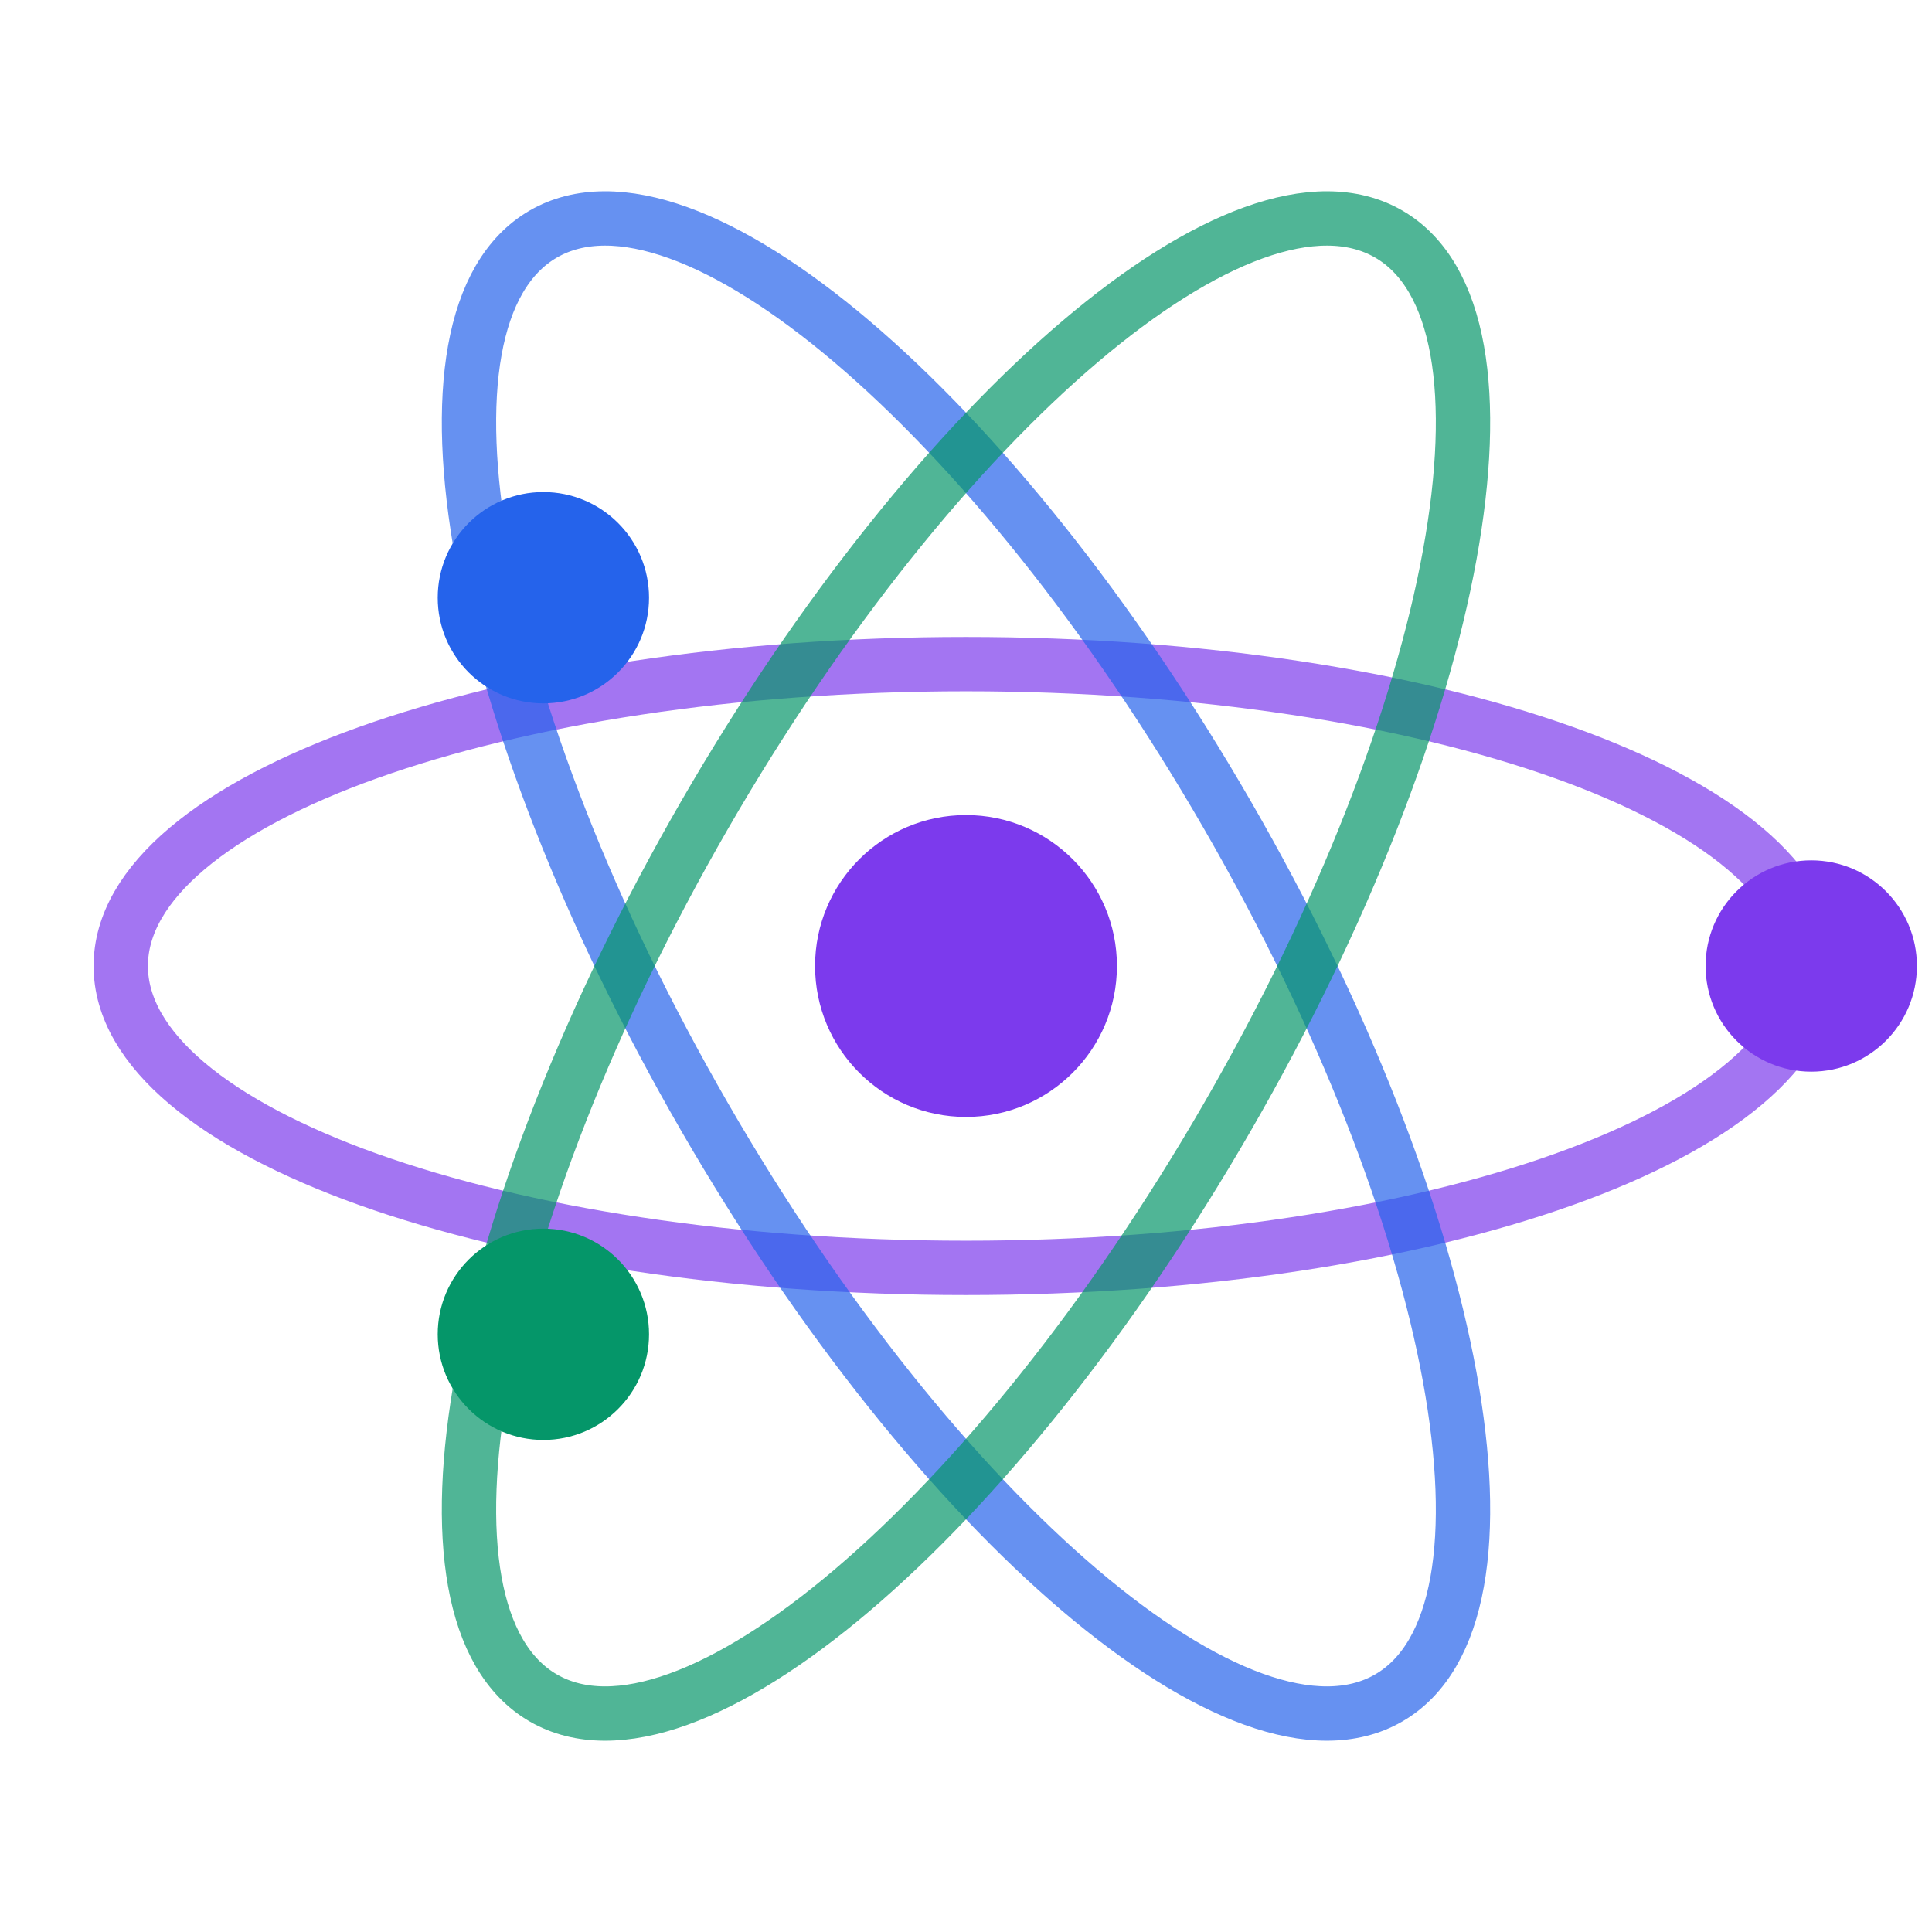
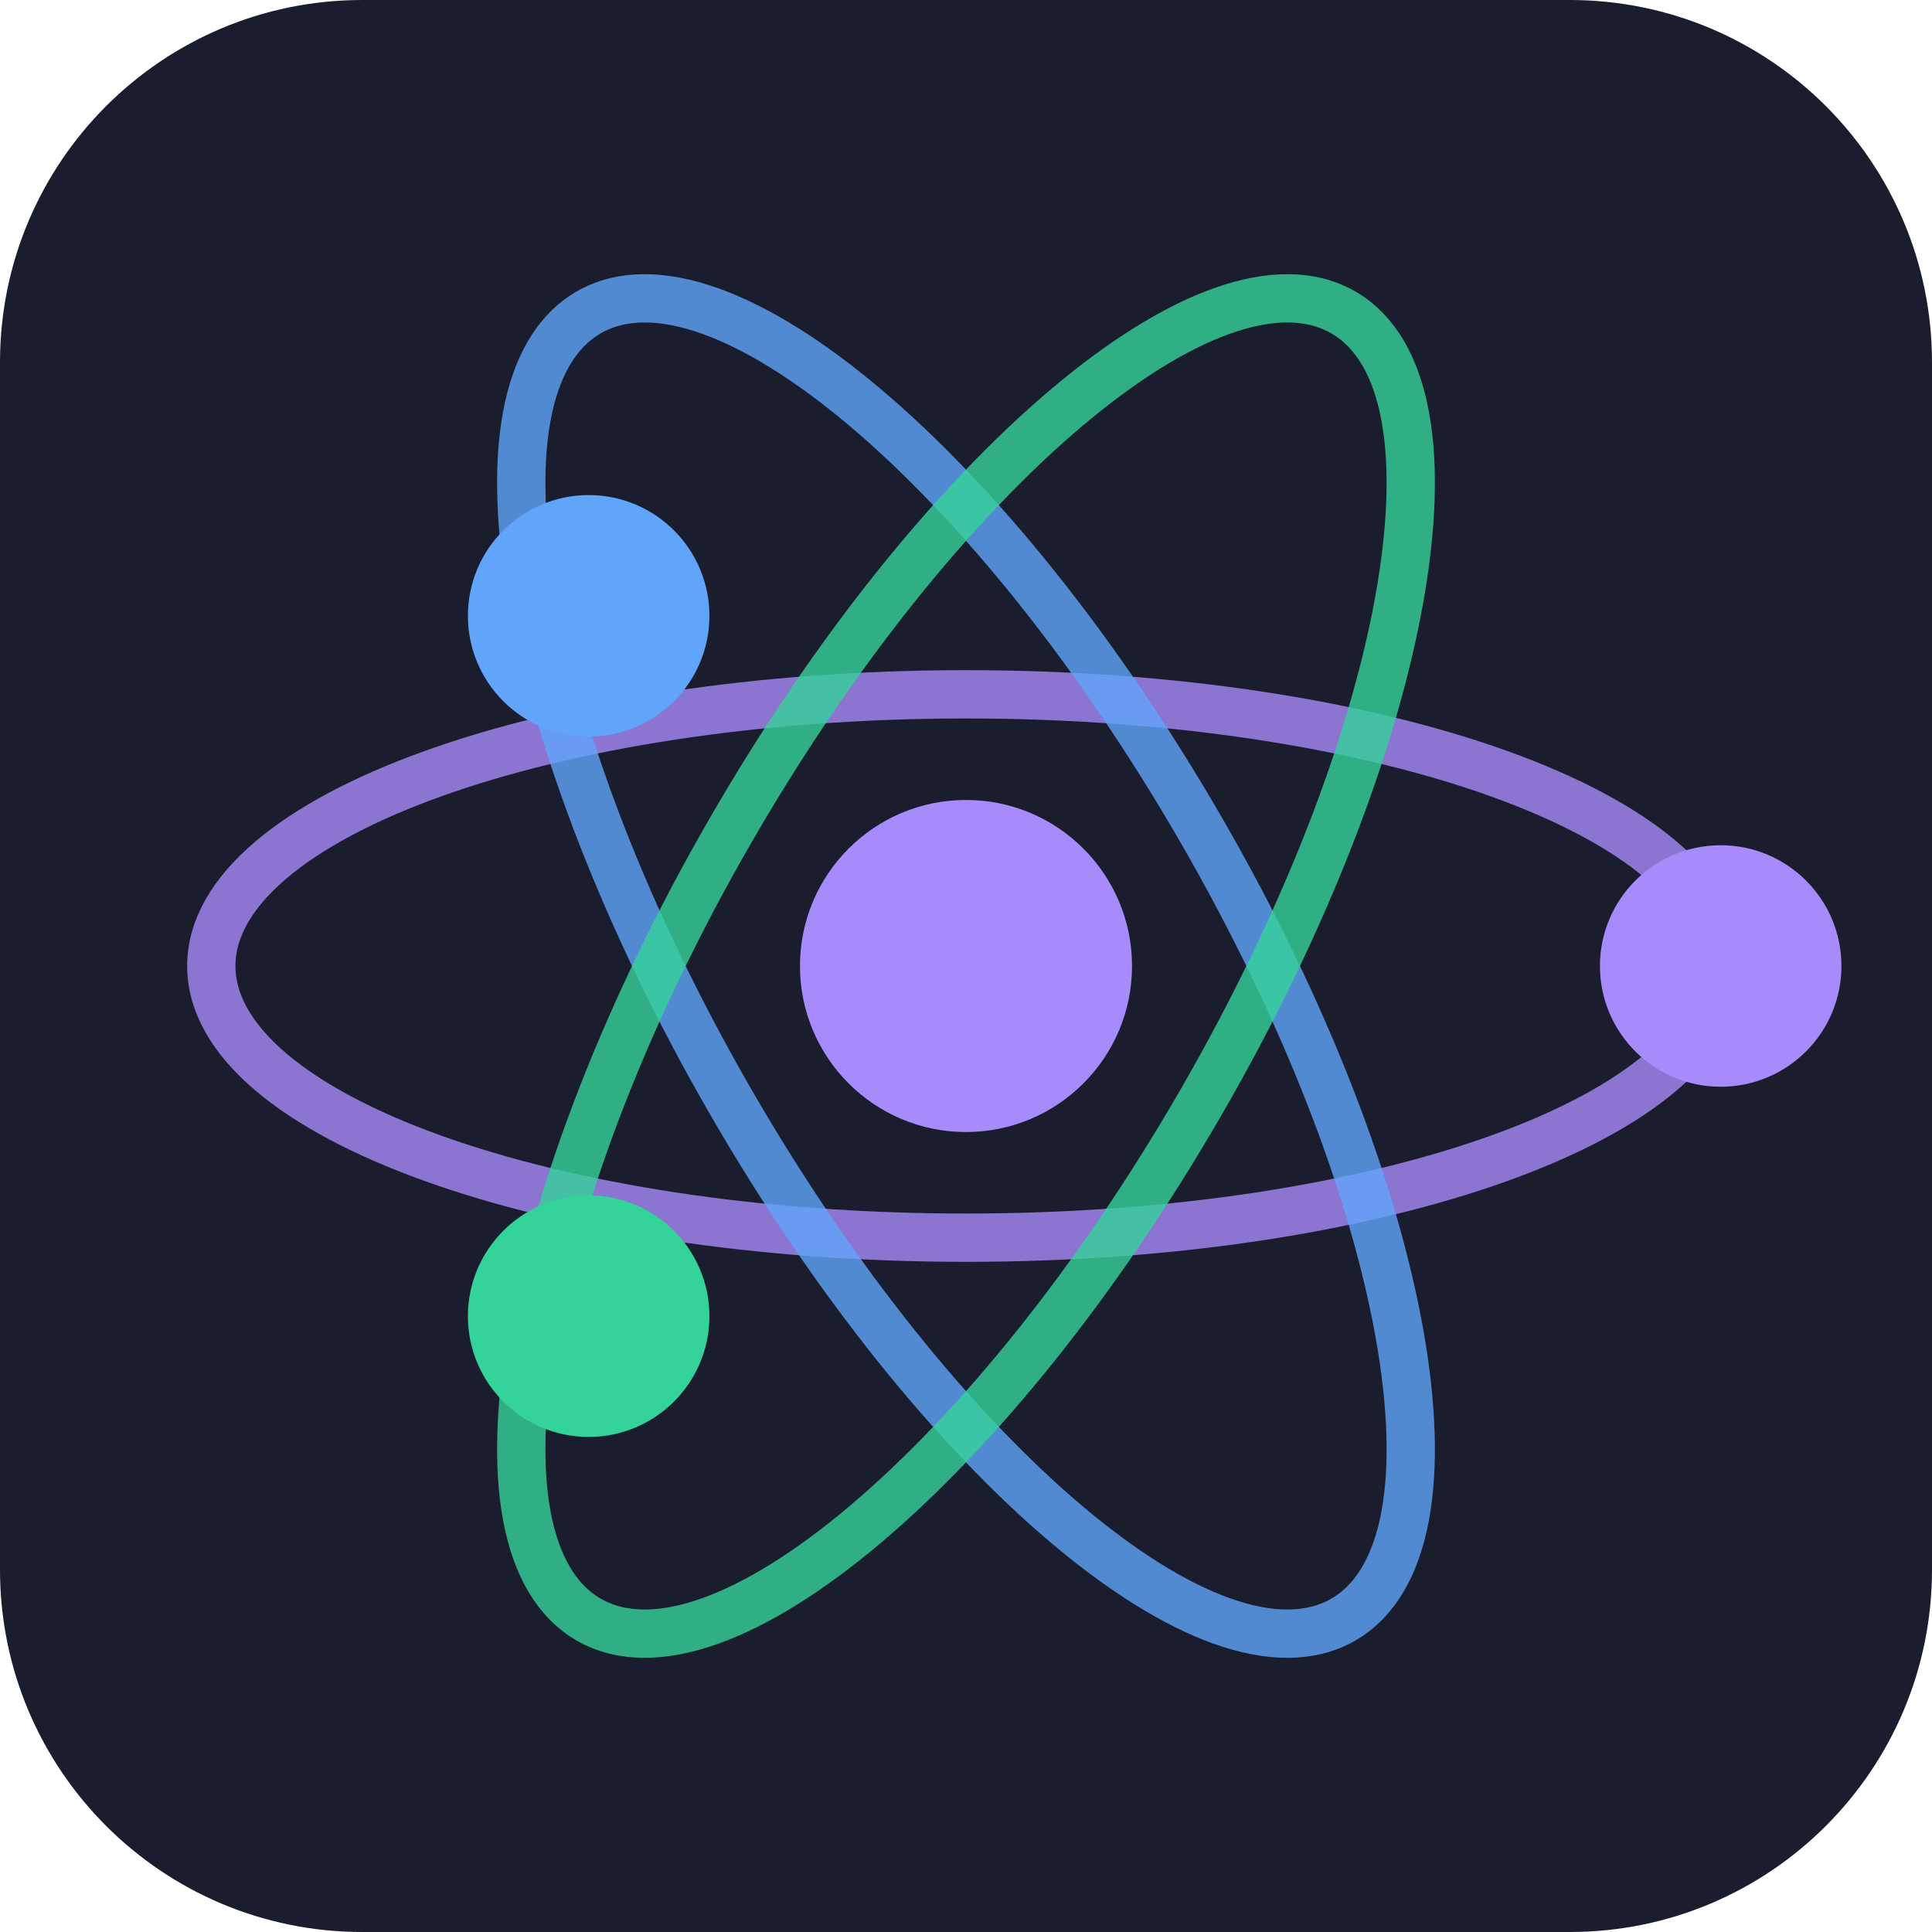
<svg xmlns="http://www.w3.org/2000/svg" viewBox="0 0 64 64">
-   <circle cx="32" cy="32" r="5" fill="#7c3aed" />
-   <ellipse cx="32" cy="32" rx="28" ry="10" fill="none" stroke="#7c3aed" stroke-width="1.8" opacity="0.7" />
-   <ellipse cx="32" cy="32" rx="28" ry="10" fill="none" stroke="#2563eb" stroke-width="1.8" opacity="0.7" transform="rotate(60 32 32)" />
-   <ellipse cx="32" cy="32" rx="28" ry="10" fill="none" stroke="#059669" stroke-width="1.8" opacity="0.7" transform="rotate(120 32 32)" />
-   <circle cx="60" cy="32" r="3.5" fill="#7c3aed" />
-   <circle cx="18" cy="19.8" r="3.5" fill="#2563eb" />
-   <circle cx="18" cy="44.2" r="3.5" fill="#059669" />
+   <rect width="64" height="64" rx="12" fill="#1a1d2e" />
+   <circle cx="32" cy="32" r="5.5" fill="#a78bfa" />
+   <ellipse cx="32" cy="32" rx="25" ry="9" fill="none" stroke="#a78bfa" stroke-width="1.6" opacity="0.8" />
+   <ellipse cx="32" cy="32" rx="25" ry="9" fill="none" stroke="#60a5fa" stroke-width="1.6" opacity="0.8" transform="rotate(60 32 32)" />
+   <ellipse cx="32" cy="32" rx="25" ry="9" fill="none" stroke="#34d399" stroke-width="1.6" opacity="0.8" transform="rotate(120 32 32)" />
+   <circle cx="57" cy="32" r="4" fill="#a78bfa" />
+   <circle cx="19.5" cy="20.4" r="4" fill="#60a5fa" />
+   <circle cx="19.5" cy="43.6" r="4" fill="#34d399" />
</svg>
